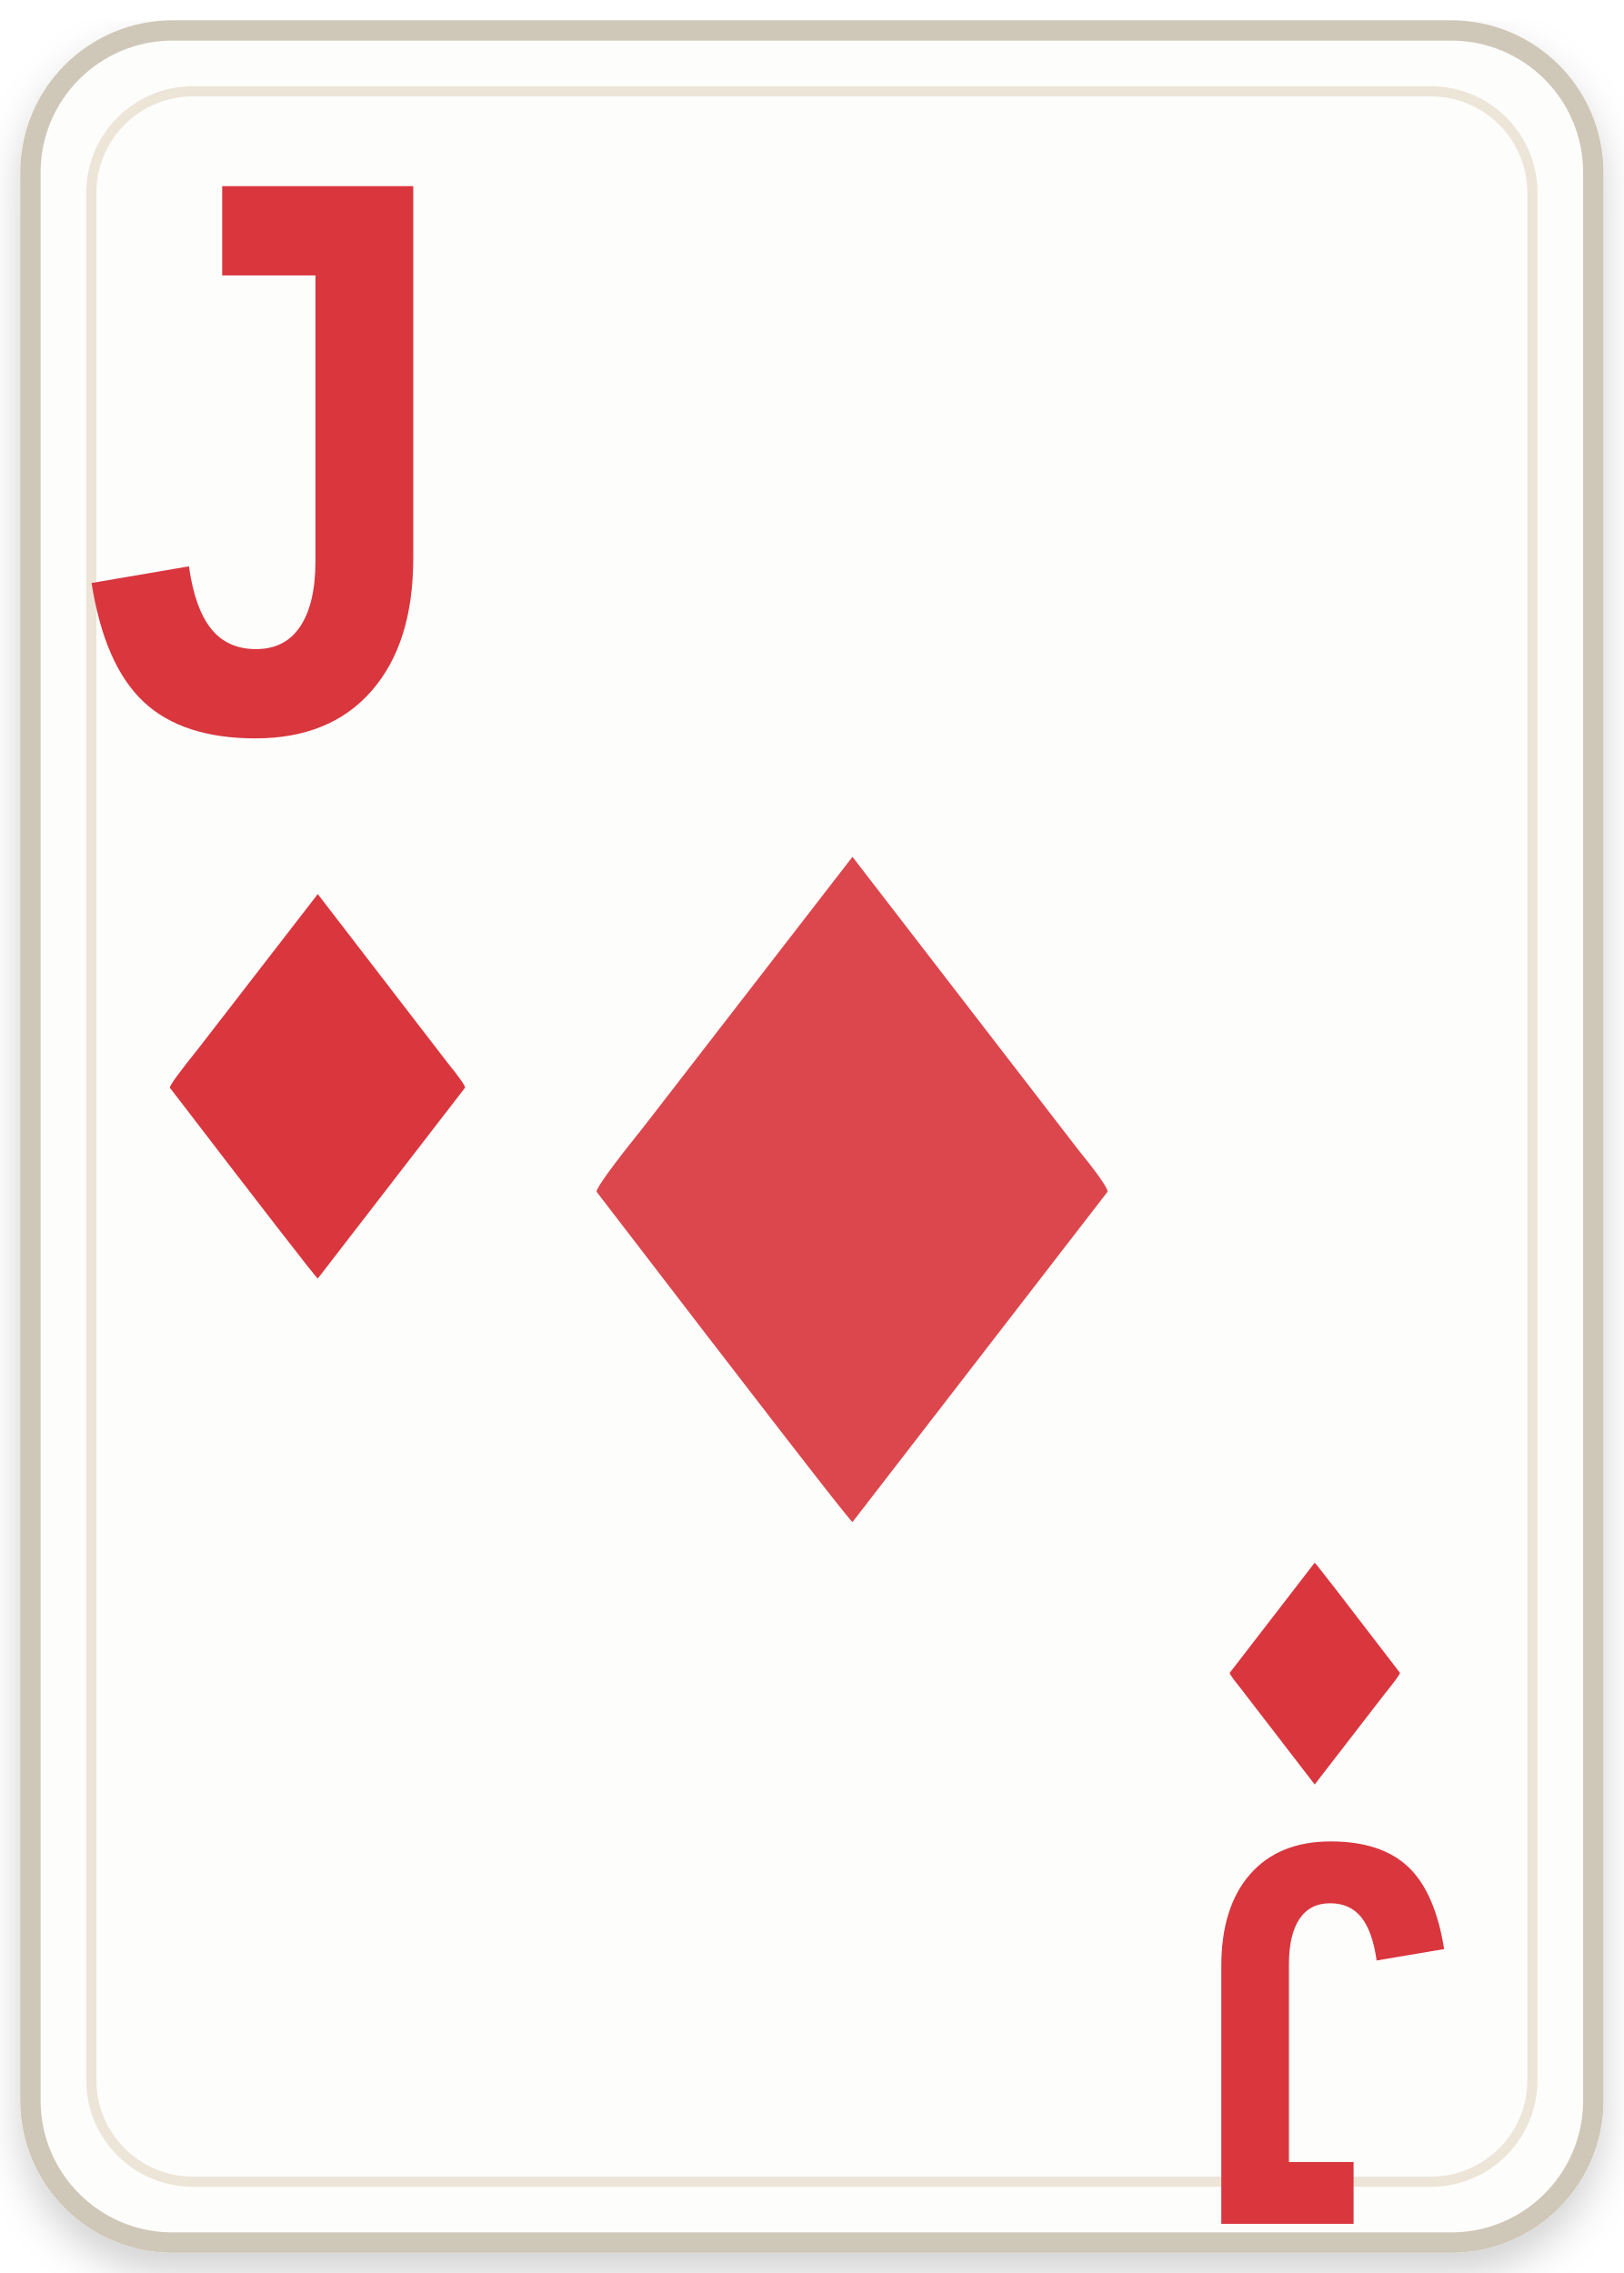
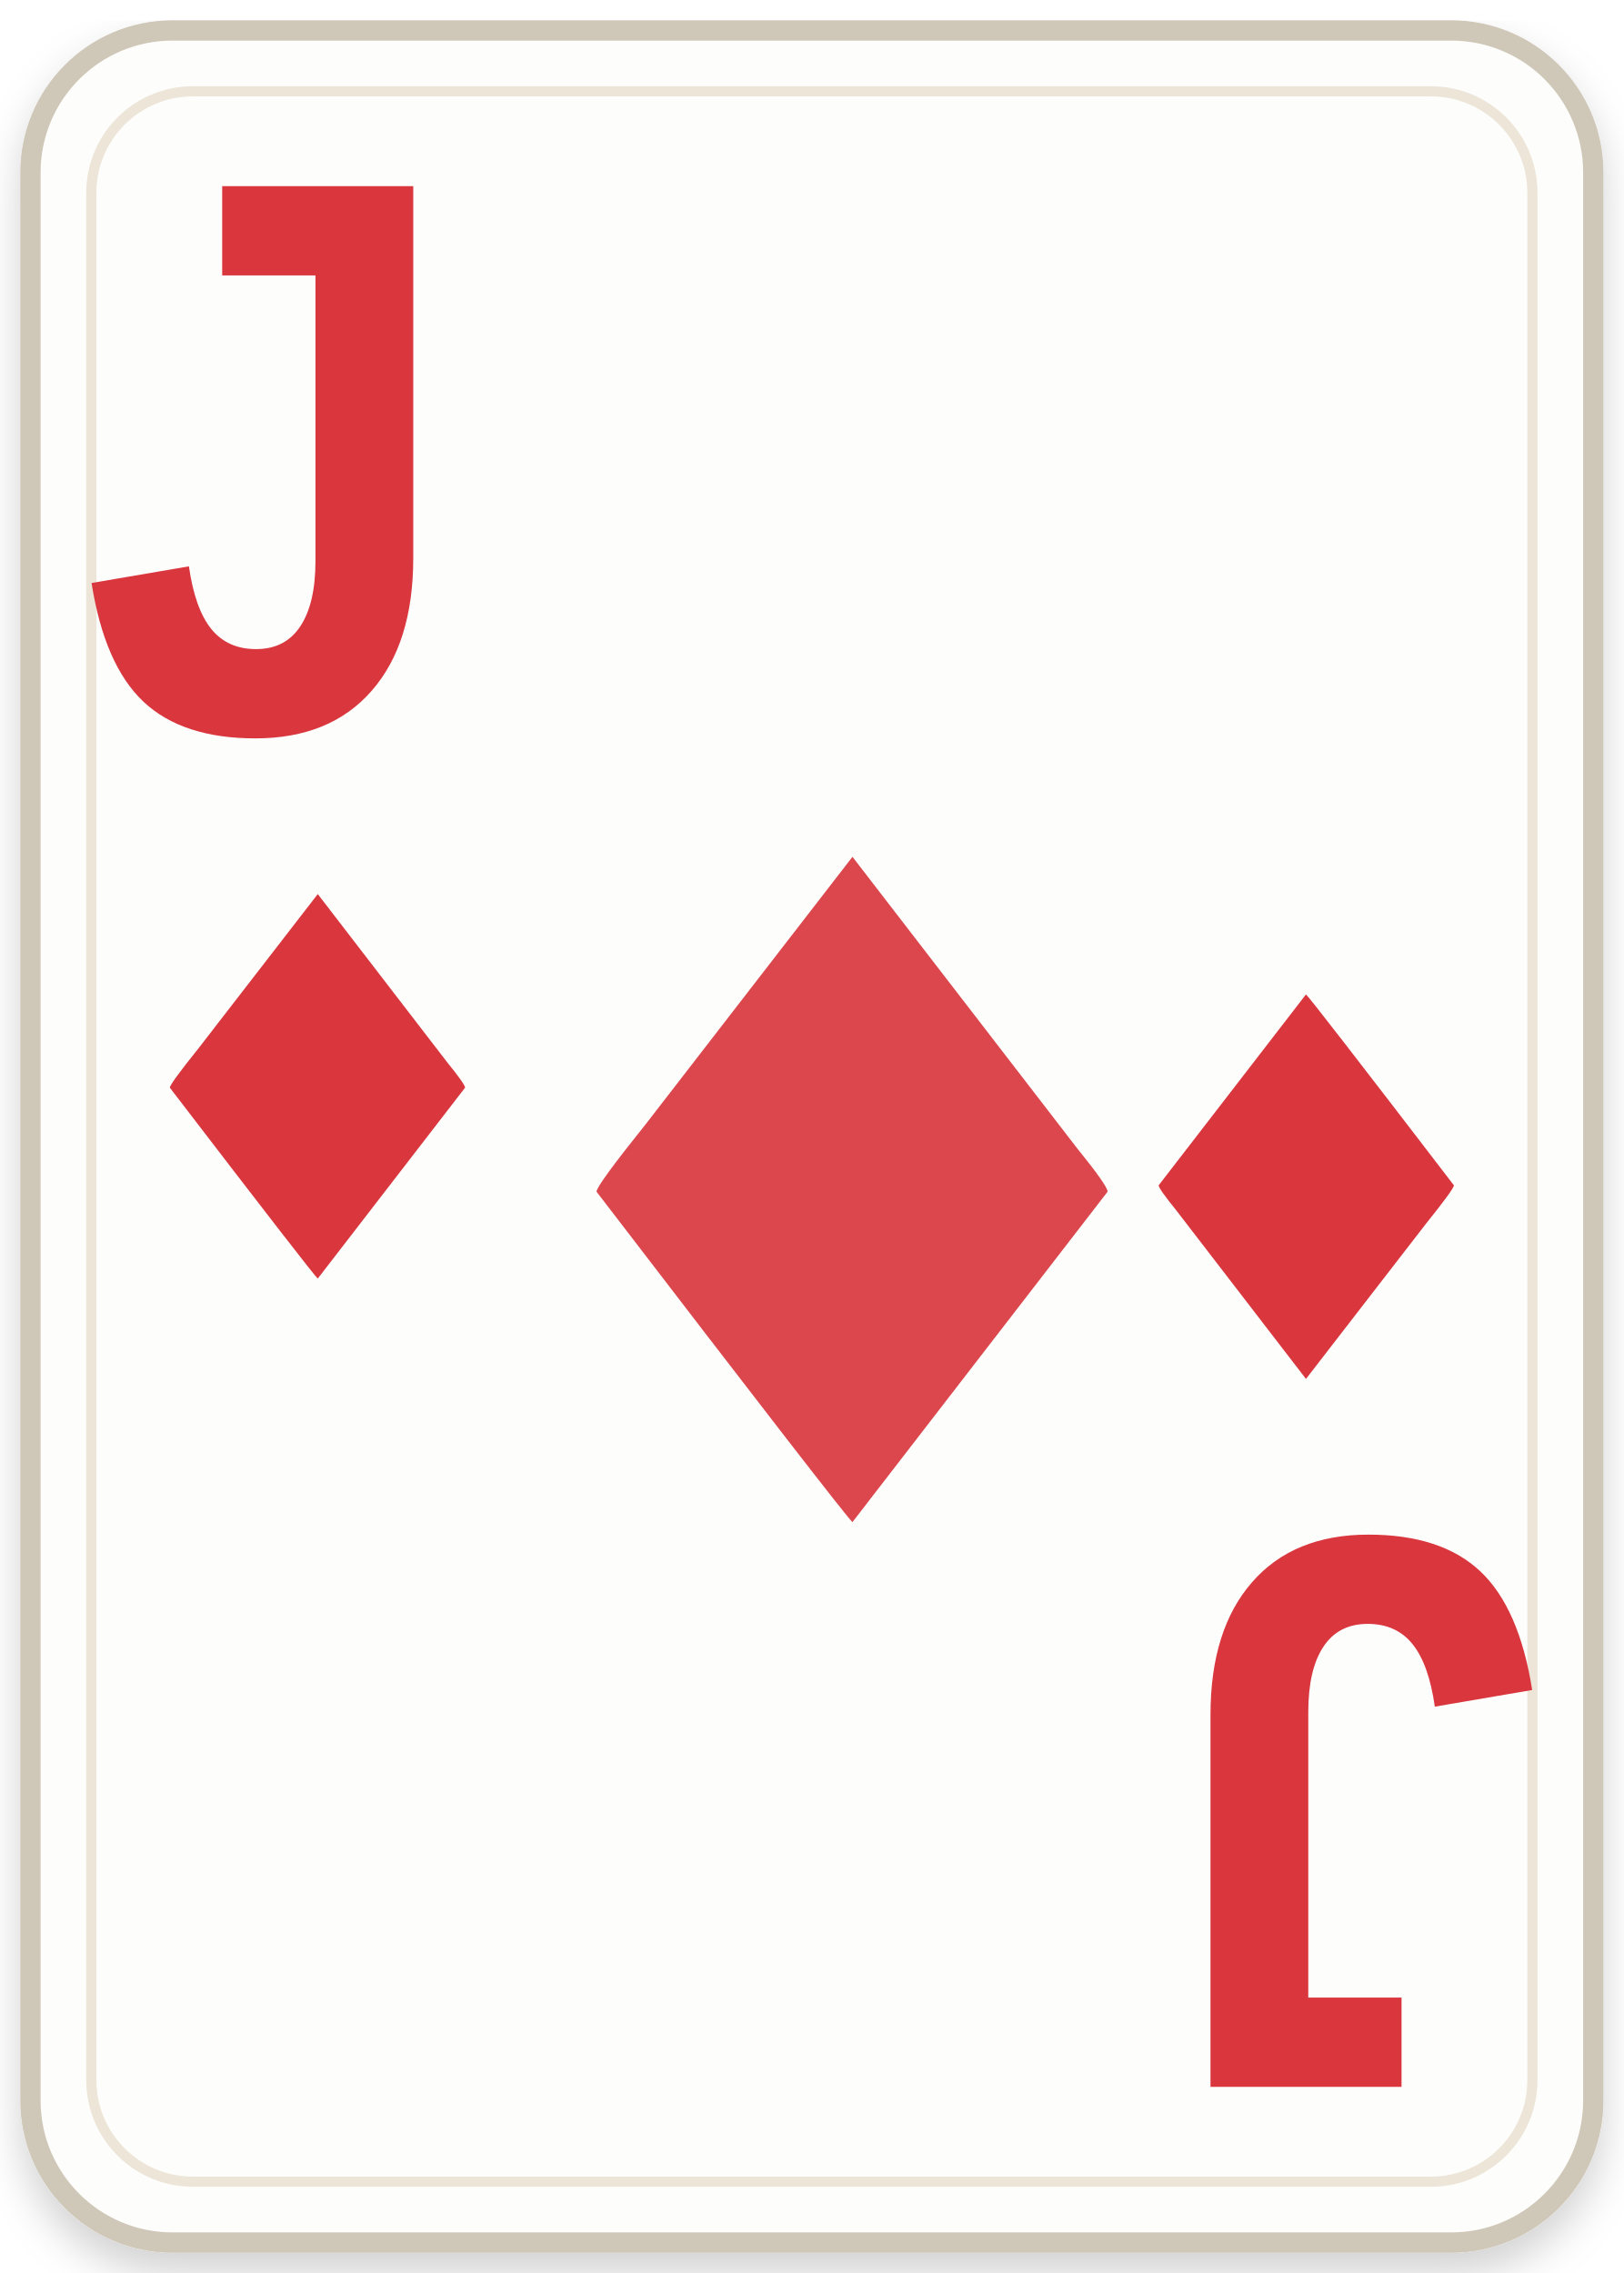
<svg xmlns="http://www.w3.org/2000/svg" viewBox="0 0 160 224" width="160" height="224">
  <defs>
    <filter id="s" x="-10%" y="-10%" width="120%" height="120%">
      <feDropShadow dx="0" dy="2" stdDeviation="2" flood-opacity=".18" />
    </filter>
  </defs>
  <rect x="3" y="3" width="154" height="218" rx="14" fill="#fdfdfb" stroke="#cfc7b8" stroke-width="2" filter="url(#s)" />
  <rect x="9" y="9" width="142" height="206" rx="10" fill="none" stroke="#ece5d8" />
  <g transform="translate(8 0) scale(0.86 1)">
    <text x="0" y="72" font-family="Arial, Helvetica, sans-serif" font-size="78" font-weight="800" fill="#d9363e">J</text>
  </g>
  <text x="8" y="126" font-family="Georgia, serif" font-size="52" fill="#d9363e">♦</text>
  <text x="84" y="150" text-anchor="middle" font-family="Georgia, serif" font-size="90" fill="#d9363e" opacity=".92">♦</text>
  <g transform="rotate(180 80 112)">
-     <g transform="translate(17 0) scale(0.86 1)">
-       <text x="0" y="42" font-family="Arial, Helvetica, sans-serif" font-size="54" font-weight="800" fill="#d9363e">J</text>
+     <g transform="translate(8 0) scale(0.86 1)">
+       <text x="0" y="72" font-family="Arial, Helvetica, sans-serif" font-size="78" font-weight="800" fill="#d9363e">J</text>
    </g>
-     <text x="17" y="70" font-family="Georgia, serif" font-size="30" fill="#d9363e">♦</text>
+     <text x="8" y="126" font-family="Georgia, serif" font-size="52" fill="#d9363e">♦</text>
  </g>
</svg>
